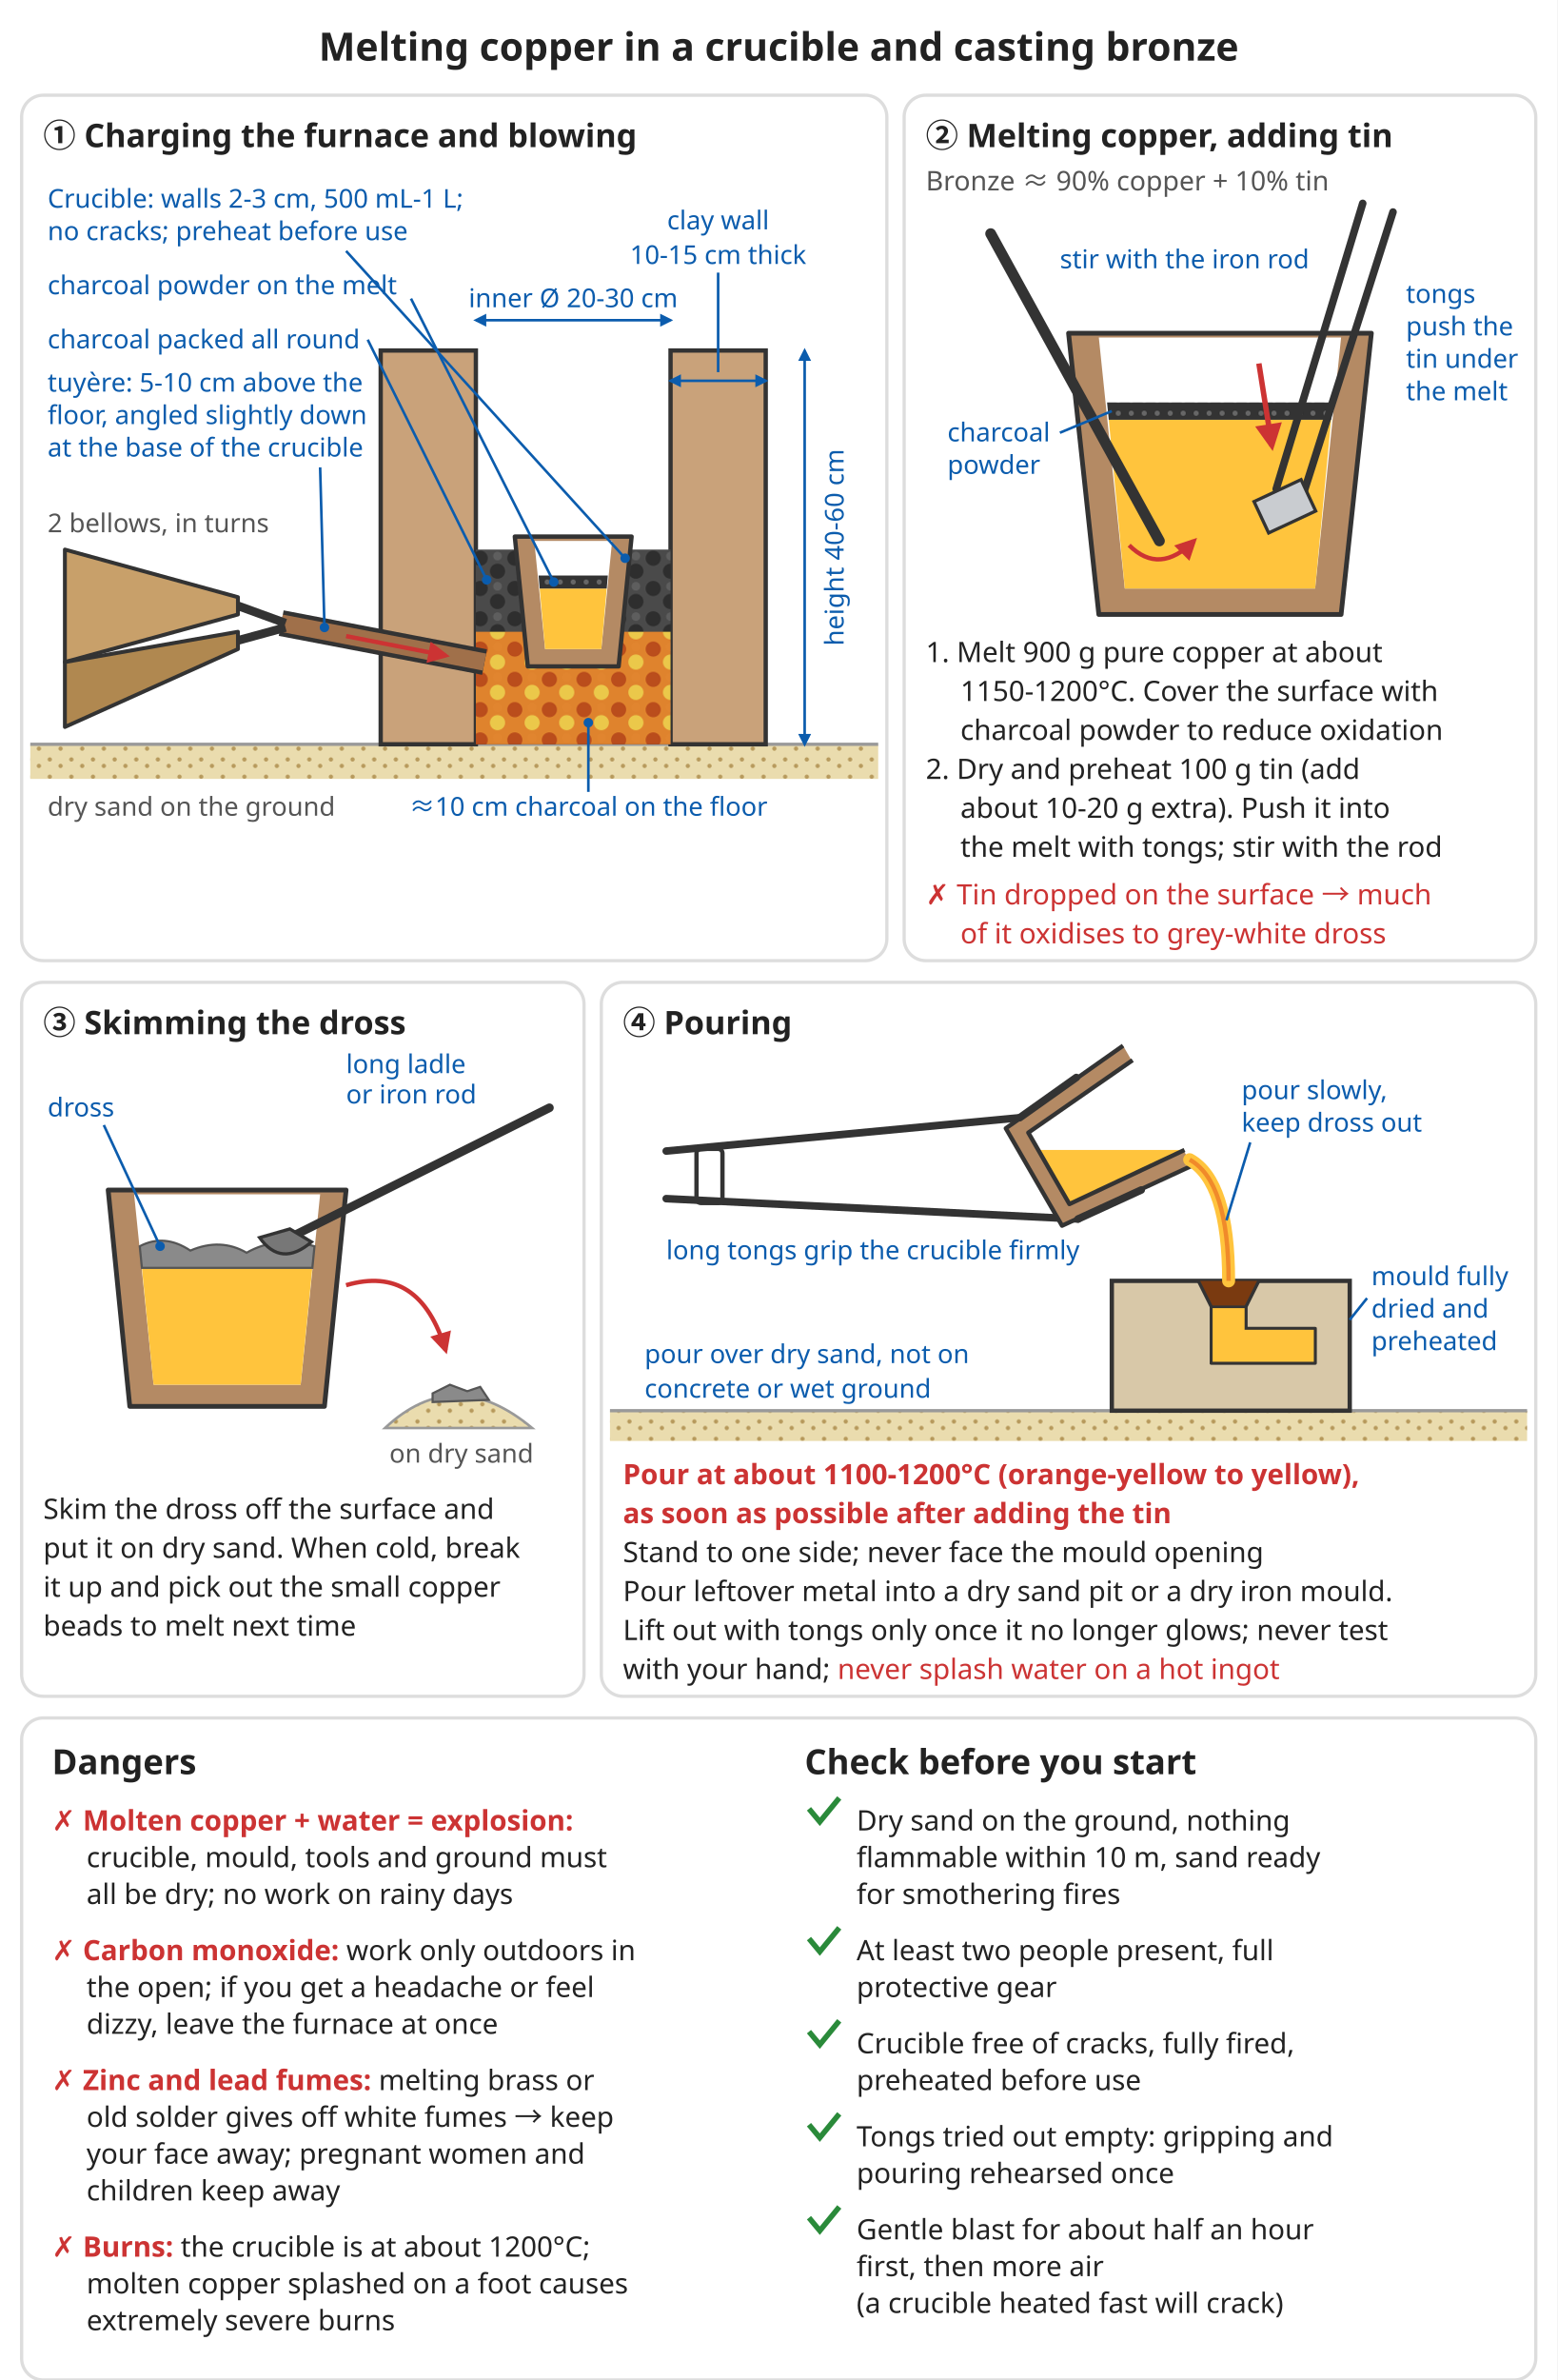
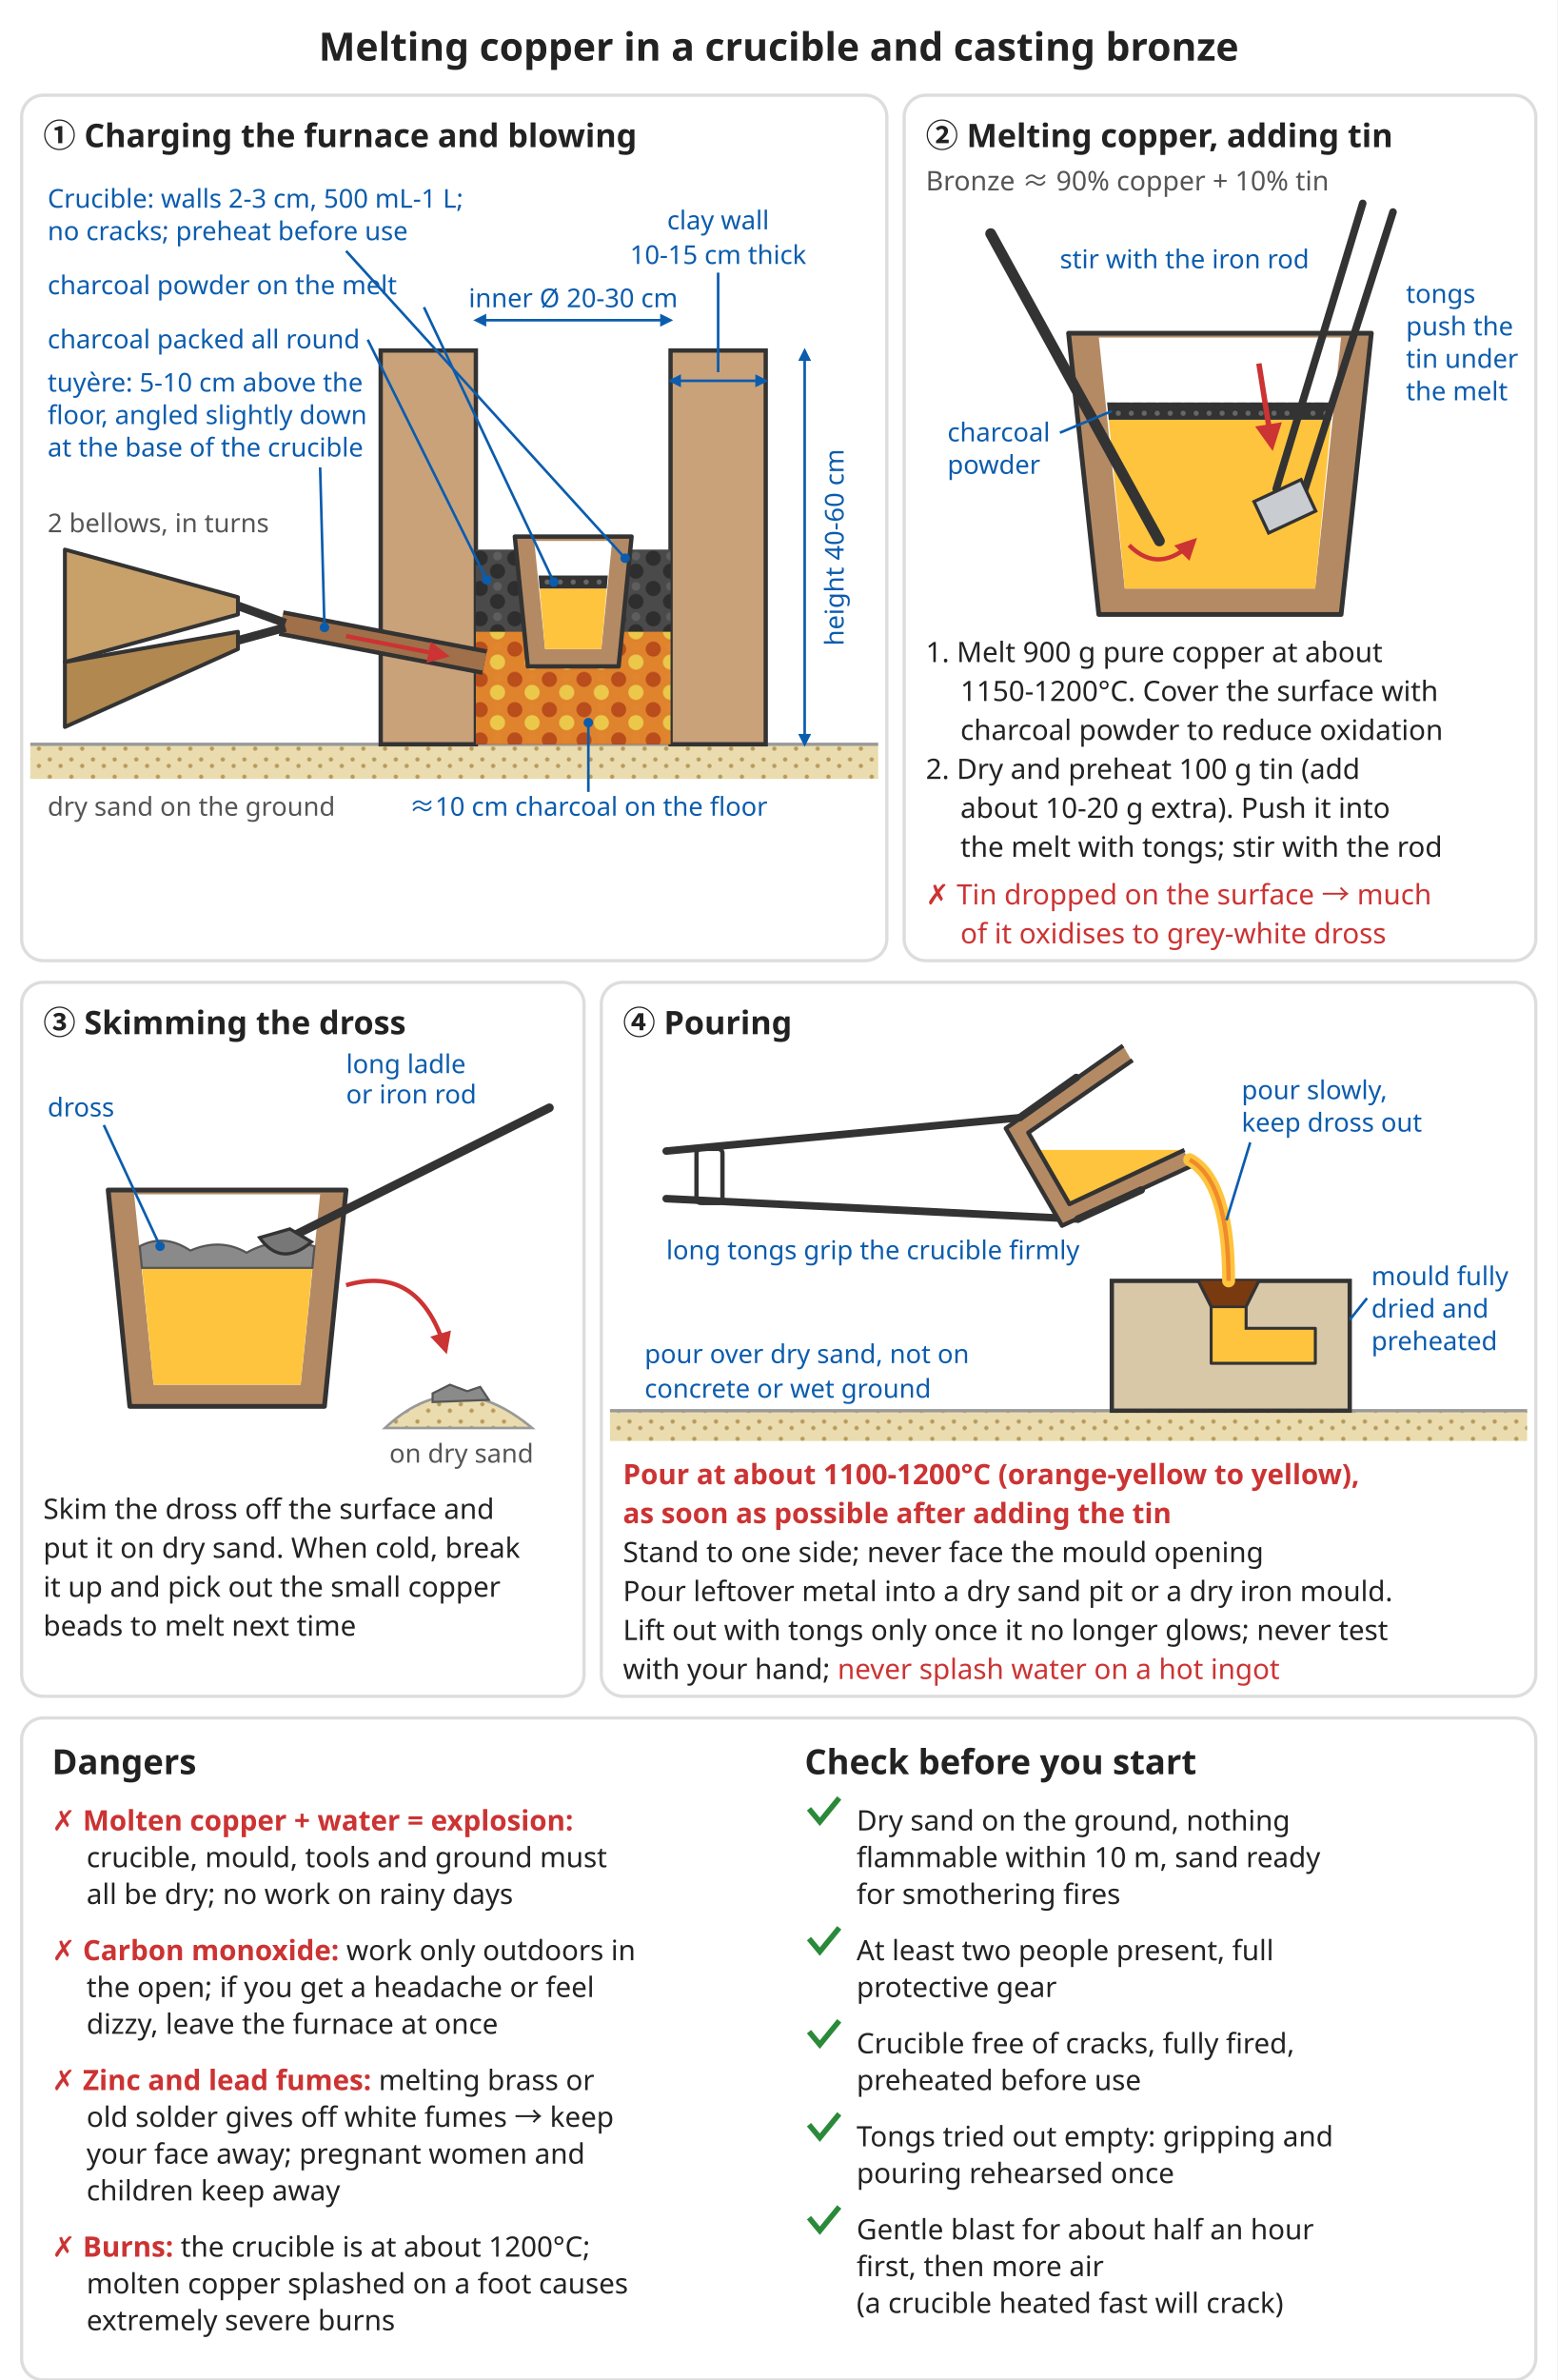
<svg xmlns="http://www.w3.org/2000/svg" viewBox="0 0 720 1100" width="720" height="1100" role="img" aria-label="Melting copper in a crucible and casting bronze. 1 Charging the furnace and blowing: the copper furnace is built of clay, inner diameter 20-30 cm, height 40-60 cm, walls 10-15 cm thick, with a layer of dry sand on the ground; lay about 10 cm of charcoal on the furnace floor, set the crucible on it and pack charcoal all round it; the tuyère sits about 5-10 cm above the furnace floor, angled slightly down at the lower part of the crucible; two bellows blow in turns; use a gentle blast for about half an hour so the crucible warms slowly, then increase the air, because a crucible heated fast cracks. A home-made clay crucible has walls 2-3 cm thick and holds 500 mL-1 L; do not use one with cracks; preheat it before use. 2 Melting copper and adding tin: bronze is about 90% copper and 10% tin, for example 900 g of pure copper and 100 g of tin; add about 1-2% (about 10-20 g) extra tin to make up for losses; heat the copper to about 1150-1200°C to melt it and cover the surface of the melt with charcoal powder to reduce oxidation; dry and preheat the tin by the furnace beforehand, push it under the melt with tongs rather than dropping it on the surface, and stir evenly with an iron rod. 3 Skimming: skim the dross off the surface with a long ladle or iron rod, put it on dry sand, and when cold break it up and pick out the small copper beads. 4 Pouring: pour as soon as possible after adding the tin, at about 1100-1200°C (orange-yellow to yellow); hold the crucible with long-handled tongs and pour slowly into the mould without letting dross in; the mould must be fully dry and preheated; pour over dry sand, not on concrete or wet ground; stand to one side with your face away from the mould opening; pour leftover metal into a dry sand pit or a dry iron mould; let it cool naturally, lift it out with tongs only once it no longer glows, never test the temperature with your hand, never splash water on a hot ingot. Safety: molten copper explodes on contact with water, so crucible, mould, tools and ground must be dry and there is no work in rain; carbon monoxide: work only outdoors in the open and leave the furnace at once if you get a headache or feel dizzy; melting brass or old solder gives off white zinc and lead fumes: keep your face away, pregnant women and children keep away; dry sand on the ground, nothing flammable within 10 m, sand ready for smothering fires; at least two people present with full protective gear; rehearse gripping and pouring with the empty tongs first" font-family="'Noto Sans','Noto Sans CJK SC',Arial,sans-serif">
  <rect width="100%" height="100%" fill="#fff" />
  <defs>
    <marker id="arR" viewBox="0 0 10 10" refX="8" refY="5" markerWidth="5" markerHeight="5" orient="auto">
      <path d="M0,0 L10,5 L0,10 Z" fill="#c33" />
    </marker>
    <marker id="arB" viewBox="0 0 10 10" refX="8" refY="5" markerWidth="5" markerHeight="5" orient="auto-start-reverse">
      <path d="M0,0 L10,5 L0,10 Z" fill="#0b5cad" />
    </marker>
    <pattern id="sand" width="10" height="8" patternUnits="userSpaceOnUse">
      <rect width="10" height="8" fill="#eadcae" />
      <circle cx="3" cy="3" r="1" fill="#b89b5e" />
      <circle cx="8" cy="6" r="1" fill="#b89b5e" />
    </pattern>
    <pattern id="coal" width="16" height="14" patternUnits="userSpaceOnUse">
      <rect width="16" height="14" fill="#4a4a4a" />
      <circle cx="4" cy="4" r="3.5" fill="#2e2e2e" />
      <circle cx="12" cy="10" r="3.5" fill="#2e2e2e" />
      <circle cx="12" cy="3" r="2" fill="#5e5e5e" />
    </pattern>
    <pattern id="hotcoal" width="16" height="14" patternUnits="userSpaceOnUse">
      <rect width="16" height="14" fill="#f08a2a" />
      <circle cx="4" cy="4" r="3.5" fill="#c9501a" />
      <circle cx="12" cy="10" r="3.5" fill="#ffd84d" />
    </pattern>
    <pattern id="powder" width="6" height="6" patternUnits="userSpaceOnUse">
      <rect width="6" height="6" fill="#333" />
      <circle cx="3" cy="3" r="1.2" fill="#666" />
    </pattern>
  </defs>
  <g fill="#222">
    <text x="360" y="28" font-size="18" font-weight="bold" text-anchor="middle">Melting copper in a crucible and casting bronze</text>
    <g transform="translate(10,44)">
      <rect width="400" height="400" rx="10" fill="none" stroke="#ddd" stroke-width="1.5" />
      <text x="10" y="24" font-size="15" font-weight="bold">① Charging the furnace and blowing</text>
      <rect x="4" y="300" width="392" height="16" fill="url(#sand)" />
      <line x1="4" y1="300" x2="396" y2="300" stroke="#999" stroke-width="1.5" />
      <path d="M166,300 V118 H210 V300 Z M300,300 V118 H344 V300 Z" fill="#c9a27a" stroke="#333" stroke-width="2" />
      <rect x="210" y="210" width="90" height="90" fill="url(#coal)" />
      <rect x="210" y="248" width="90" height="52" fill="url(#hotcoal)" opacity="0.9" />
      <path d="M228,204 H282 L276,264 H234 Z" fill="#b48a64" stroke="#333" stroke-width="2" stroke-linejoin="round" />
      <path d="M237,206 H273 L268,256 H242 Z" fill="#fff" />
      <path d="M239.5,228 H270.5 L268,256 H242 Z" fill="#ffc43d" />
      <path d="M239,222 H271 L270.5,228 H239.5 Z" fill="url(#powder)" />
      <path d="M120,244 L214,262" stroke="#333" stroke-width="12" stroke-linecap="butt" />
      <path d="M120,244 L214,262" stroke="#a0704a" stroke-width="8" stroke-linecap="butt" />
      <path d="M150,250 L196,259" stroke="#c33" stroke-width="2" marker-end="url(#arR)" />
      <g stroke="#333" stroke-width="1.8" stroke-linejoin="round">
        <path d="M20,210 L100,232 L100,240 L20,262 Z" fill="#c8a06a" />
        <path d="M20,262 L100,248 L100,256 L20,292 Z" fill="#b08850" />
        <path d="M100,236 L122,244 M100,252 L122,246" fill="none" stroke-width="4" />
      </g>
      <text x="12" y="202" font-size="12" fill="#555">2 bellows, in turns</text>
      <path d="M210,104 H300" stroke="#0b5cad" stroke-width="1.2" marker-start="url(#arB)" marker-end="url(#arB)" />
      <text x="255" y="98" font-size="12" fill="#0b5cad" text-anchor="middle">inner Ø 20-30 cm</text>
      <path d="M362,118 V300" stroke="#0b5cad" stroke-width="1.2" marker-start="url(#arB)" marker-end="url(#arB)" />
      <text x="380" y="209" font-size="12" fill="#0b5cad" text-anchor="middle" transform="rotate(-90 380 209)">height 40-60 cm</text>
      <path d="M300,132 H344" stroke="#0b5cad" stroke-width="1.2" marker-start="url(#arB)" marker-end="url(#arB)" />
      <text x="322" y="62" font-size="12" fill="#0b5cad" text-anchor="middle">clay wall</text>
      <text x="322" y="78" font-size="12" fill="#0b5cad" text-anchor="middle">10-15 cm thick</text>
      <line x1="322" y1="82" x2="322" y2="128" stroke="#0b5cad" stroke-width="1.2" />
      <g font-size="12" fill="#0b5cad">
        <text x="12" y="52">Crucible: walls 2-3 cm, 500 mL-1 L;</text>
        <text x="12" y="67">no cracks; preheat before use</text>
        <line x1="150" y1="72" x2="279" y2="214" stroke="#0b5cad" stroke-width="1.2" />
        <circle cx="279" cy="214" r="2.2" fill="#0b5cad" />
        <text x="12" y="92">charcoal powder on the melt</text>
-         <line x1="180" y1="94" x2="246" y2="225" stroke="#0b5cad" stroke-width="1.2" />
+         <line x1="186" y1="98" x2="246" y2="225" stroke="#0b5cad" stroke-width="1.2" />
        <circle cx="246" cy="225" r="2.2" fill="#0b5cad" />
        <text x="12" y="117">charcoal packed all round</text>
        <line x1="160" y1="113" x2="215" y2="224" stroke="#0b5cad" stroke-width="1.2" />
        <circle cx="215" cy="224" r="2.2" fill="#0b5cad" />
        <text x="12" y="137">tuyère: 5-10 cm above the</text>
        <text x="12" y="152">floor, angled slightly down</text>
        <text x="12" y="167">at the base of the crucible</text>
        <line x1="138" y1="172" x2="140" y2="246" stroke="#0b5cad" stroke-width="1.2" />
        <circle cx="140" cy="246" r="2.2" fill="#0b5cad" />
      </g>
      <text x="262" y="333" font-size="12" fill="#0b5cad" text-anchor="middle">≈10 cm charcoal on the floor</text>
      <line x1="262" y1="322" x2="262" y2="290" stroke="#0b5cad" stroke-width="1.2" />
      <circle cx="262" cy="290" r="2.2" fill="#0b5cad" />
      <text x="12" y="333" font-size="12" fill="#555">dry sand on the ground</text>
    </g>
    <g transform="translate(418,44)">
      <rect width="292" height="400" rx="10" fill="none" stroke="#ddd" stroke-width="1.5" />
      <text x="10" y="24" font-size="15" font-weight="bold">② Melting copper, adding tin</text>
      <text x="10" y="44" font-size="12.5" fill="#555">Bronze ≈ 90% copper + 10% tin</text>
      <path d="M76,110 H216 L202,240 H90 Z" fill="#b48a64" stroke="#333" stroke-width="2.2" stroke-linejoin="round" />
      <path d="M90,112 H202 L190,228 H102 Z" fill="#fff" />
      <path d="M94.6,150 H197.4 L190,228 H102 Z" fill="#ffc43d" />
      <path d="M93.8,142 H198.2 L197.4,150 H94.6 Z" fill="url(#powder)" />
      <path d="M40,64 L118,206" stroke="#333" stroke-width="5" stroke-linecap="round" />
      <path d="M104,208 Q118,222 134,206" fill="none" stroke="#c33" stroke-width="2" marker-end="url(#arR)" />
      <path d="M212,50 L172,182 M226,54 L184,186" stroke="#333" stroke-width="3.5" stroke-linecap="round" />
      <rect x="164" y="182" width="24" height="16" fill="#c9ccd0" stroke="#333" stroke-width="1.5" transform="rotate(-25 176 190)" />
      <path d="M164,124 L170,162" stroke="#c33" stroke-width="2.5" marker-end="url(#arR)" />
      <g font-size="12" fill="#0b5cad">
        <text x="72" y="80">stir with the iron rod</text>
        <text x="232" y="96">tongs</text>
        <text x="232" y="111">push the</text>
        <text x="232" y="126">tin under</text>
        <text x="232" y="141">the melt</text>
        <text x="20" y="160" text-anchor="start">charcoal</text>
        <text x="20" y="175" text-anchor="start">powder</text>
        <line x1="72" y1="156" x2="96" y2="146" stroke="#0b5cad" stroke-width="1.2" />
      </g>
      <g font-size="13">
        <text x="10" y="262">1. Melt 900 g pure copper at about</text>
        <text x="26" y="280">1150-1200°C. Cover the surface with</text>
        <text x="26" y="298">charcoal powder to reduce oxidation</text>
        <text x="10" y="316">2. Dry and preheat 100 g tin (add</text>
        <text x="26" y="334">about 10-20 g extra). Push it into</text>
        <text x="26" y="352">the melt with tongs; stir with the rod</text>
        <text x="10" y="374" fill="#c33">✗ Tin dropped on the surface → much</text>
        <text x="26" y="392" fill="#c33">of it oxidises to grey-white dross</text>
      </g>
    </g>
    <g transform="translate(10,454)">
      <rect width="260" height="330" rx="10" fill="none" stroke="#ddd" stroke-width="1.5" />
      <text x="10" y="24" font-size="15" font-weight="bold">③ Skimming the dross</text>
      <path d="M40,96 H150 L140,196 H50 Z" fill="#b48a64" stroke="#333" stroke-width="2.2" stroke-linejoin="round" />
      <path d="M52,98 H138 L129,186 H61 Z" fill="#fff" />
      <path d="M55.6,132 H134.4 L129,186 H61 Z" fill="#ffc43d" />
      <path d="M54.6,122 Q66,116 78,124 Q92,118 104,125 Q118,117 135.4,122 L134.4,132 H55.6 Z" fill="#8a8a8a" stroke="#555" stroke-width="1" />
      <path d="M244,58 L124,118" stroke="#333" stroke-width="4" stroke-linecap="round" />
      <path d="M110,118 Q120,132 134,120 L124,114 Z" fill="#777" stroke="#333" stroke-width="1.5" />
      <path d="M150,140 Q184,130 196,170" fill="none" stroke="#c33" stroke-width="2" marker-end="url(#arR)" />
      <path d="M168,206 Q200,176 236,206 Z" fill="url(#sand)" stroke="#999" stroke-width="1.2" />
      <path d="M190,190 l8,-4 l8,3 l6,-2 l4,6 l-26,1 Z" fill="#8a8a8a" stroke="#555" stroke-width="1" />
      <text x="170" y="222" font-size="12" fill="#555">on dry sand</text>
      <g font-size="12" fill="#0b5cad">
        <text x="12" y="62">dross</text>
        <line x1="38" y1="66" x2="64" y2="122" stroke="#0b5cad" stroke-width="1.2" />
        <circle cx="64" cy="122" r="2.2" fill="#0b5cad" />
        <text x="150" y="42">long ladle</text>
        <text x="150" y="56">or iron rod</text>
      </g>
      <g font-size="13">
        <text x="10" y="248">Skim the dross off the surface and</text>
        <text x="10" y="266">put it on dry sand. When cold, break</text>
        <text x="10" y="284">it up and pick out the small copper</text>
        <text x="10" y="302">beads to melt next time</text>
      </g>
    </g>
    <g transform="translate(278,454)">
      <rect width="432" height="330" rx="10" fill="none" stroke="#ddd" stroke-width="1.5" />
      <text x="10" y="24" font-size="15" font-weight="bold">④ Pouring</text>
      <rect x="4" y="198" width="424" height="14" fill="url(#sand)" />
      <line x1="4" y1="198" x2="428" y2="198" stroke="#999" stroke-width="1.5" />
      <rect x="236" y="138" width="110" height="60" fill="#d8c8a8" stroke="#333" stroke-width="2" />
      <path d="M276,138 L282,150 V176 H330 V160 H298 V150 L304,138" fill="#7a3a10" stroke="#333" stroke-width="1.5" stroke-linejoin="round" />
      <path d="M282,150 V176 H330 V160 H298 V150 Z" fill="#ffc43d" stroke="#333" stroke-width="1.2" />
      <path d="M30,78 L193.4,62.6 M30,100 L220.4,109.4" stroke="#333" stroke-width="3.5" stroke-linecap="round" />
      <rect x="44" y="77" width="12" height="25" rx="2" fill="none" stroke="#333" stroke-width="2" />
      <path d="M187,67.5 L241.2,29.3 L273.2,84.7 L213,112.5 Z" fill="#b48a64" />
      <path d="M197.4,69.5 L245.6,36 L269.6,77.5 L216.4,102.5 Z" fill="#fff" />
      <path d="M202,77.5 H269.6 L216.4,102.5 Z" fill="#ffc43d" />
      <path d="M241.2,29.3 L187,67.5 L213,112.5 L273.2,84.7 M245.6,36 L197.4,69.5 L216.4,102.5 L269.6,77.5" fill="none" stroke="#333" stroke-width="2" stroke-linejoin="round" />
      <path d="M193.4,62.6 L219.6,44 M220.4,109.4 L249.6,96" stroke="#333" stroke-width="3.5" stroke-linecap="round" />
      <path d="M272,82 Q290,92 290,138" fill="none" stroke="#ffc43d" stroke-width="6" stroke-linecap="round" />
      <path d="M272,82 Q290,92 290,138" fill="none" stroke="#f08a2a" stroke-width="2" />
      <text x="30" y="128" font-size="12" fill="#0b5cad">long tongs grip the crucible firmly</text>
      <g font-size="12" fill="#0b5cad">
        <text x="356" y="140">mould fully</text>
        <text x="356" y="155">dried and</text>
        <text x="356" y="170">preheated</text>
        <line x1="354" y1="146" x2="346" y2="156" stroke="#0b5cad" stroke-width="1.2" />
        <text x="296" y="54">pour slowly,</text>
        <text x="296" y="69">keep dross out</text>
        <line x1="300" y1="74" x2="289" y2="110" stroke="#0b5cad" stroke-width="1.2" />
        <text x="20" y="176">pour over dry sand, not on</text>
        <text x="20" y="192">concrete or wet ground</text>
      </g>
      <g font-size="13">
        <text x="10" y="232" fill="#c33" font-weight="bold">Pour at about 1100-1200°C (orange-yellow to yellow),</text>
        <text x="10" y="250" fill="#c33" font-weight="bold">as soon as possible after adding the tin</text>
        <text x="10" y="268">Stand to one side; never face the mould opening</text>
        <text x="10" y="286">Pour leftover metal into a dry sand pit or a dry iron mould.</text>
        <text x="10" y="304">Lift out with tongs only once it no longer glows; never test</text>
        <text x="10" y="322">with your hand; <tspan fill="#c33">never splash water on a hot ingot</tspan>
        </text>
      </g>
    </g>
    <g transform="translate(0,90)">
      <rect x="10" y="704" width="700" height="306" rx="10" fill="none" stroke="#ddd" stroke-width="1.5" />
      <text x="24" y="730" font-size="16" font-weight="bold">Dangers</text>
      <text x="372" y="730" font-size="16" font-weight="bold">Check before you start</text>
      <g font-size="13">
        <text x="24" y="756">
          <tspan fill="#c33" font-weight="bold">✗ Molten copper + water = explosion:</tspan>
        </text>
        <text x="40" y="773">crucible, mould, tools and ground must</text>
        <text x="40" y="790">all be dry; no work on rainy days</text>
        <text x="24" y="816">
          <tspan fill="#c33" font-weight="bold">✗ Carbon monoxide:</tspan> work only outdoors in</text>
        <text x="40" y="833">the open; if you get a headache or feel</text>
        <text x="40" y="850">dizzy, leave the furnace at once</text>
        <text x="24" y="876">
          <tspan fill="#c33" font-weight="bold">✗ Zinc and lead fumes:</tspan> melting brass or</text>
        <text x="40" y="893">old solder gives off white fumes → keep</text>
        <text x="40" y="910">your face away; pregnant women and</text>
        <text x="40" y="927">children keep away</text>
        <text x="24" y="953">
          <tspan fill="#c33" font-weight="bold">✗ Burns:</tspan> the crucible is at about 1200°C;</text>
        <text x="40" y="970">molten copper splashed on a foot causes</text>
        <text x="40" y="987">extremely severe burns</text>
      </g>
      <g font-size="13">
        <path d="M374,746 l5,6 l9,-11" fill="none" stroke="#2a8a3a" stroke-width="2.5" />
        <text x="396" y="756">Dry sand on the ground, nothing</text>
        <text x="396" y="773">flammable within 10 m, sand ready</text>
        <text x="396" y="790">for smothering fires</text>
        <path d="M374,806 l5,6 l9,-11" fill="none" stroke="#2a8a3a" stroke-width="2.5" />
        <text x="396" y="816">At least two people present, full</text>
        <text x="396" y="833">protective gear</text>
        <path d="M374,849 l5,6 l9,-11" fill="none" stroke="#2a8a3a" stroke-width="2.5" />
        <text x="396" y="859">Crucible free of cracks, fully fired,</text>
        <text x="396" y="876">preheated before use</text>
        <path d="M374,892 l5,6 l9,-11" fill="none" stroke="#2a8a3a" stroke-width="2.5" />
        <text x="396" y="902">Tongs tried out empty: gripping and</text>
        <text x="396" y="919">pouring rehearsed once</text>
        <path d="M374,935 l5,6 l9,-11" fill="none" stroke="#2a8a3a" stroke-width="2.5" />
        <text x="396" y="945">Gentle blast for about half an hour</text>
        <text x="396" y="962">first, then more air</text>
        <text x="396" y="979">(a crucible heated fast will crack)</text>
      </g>
    </g>
  </g>
</svg>
